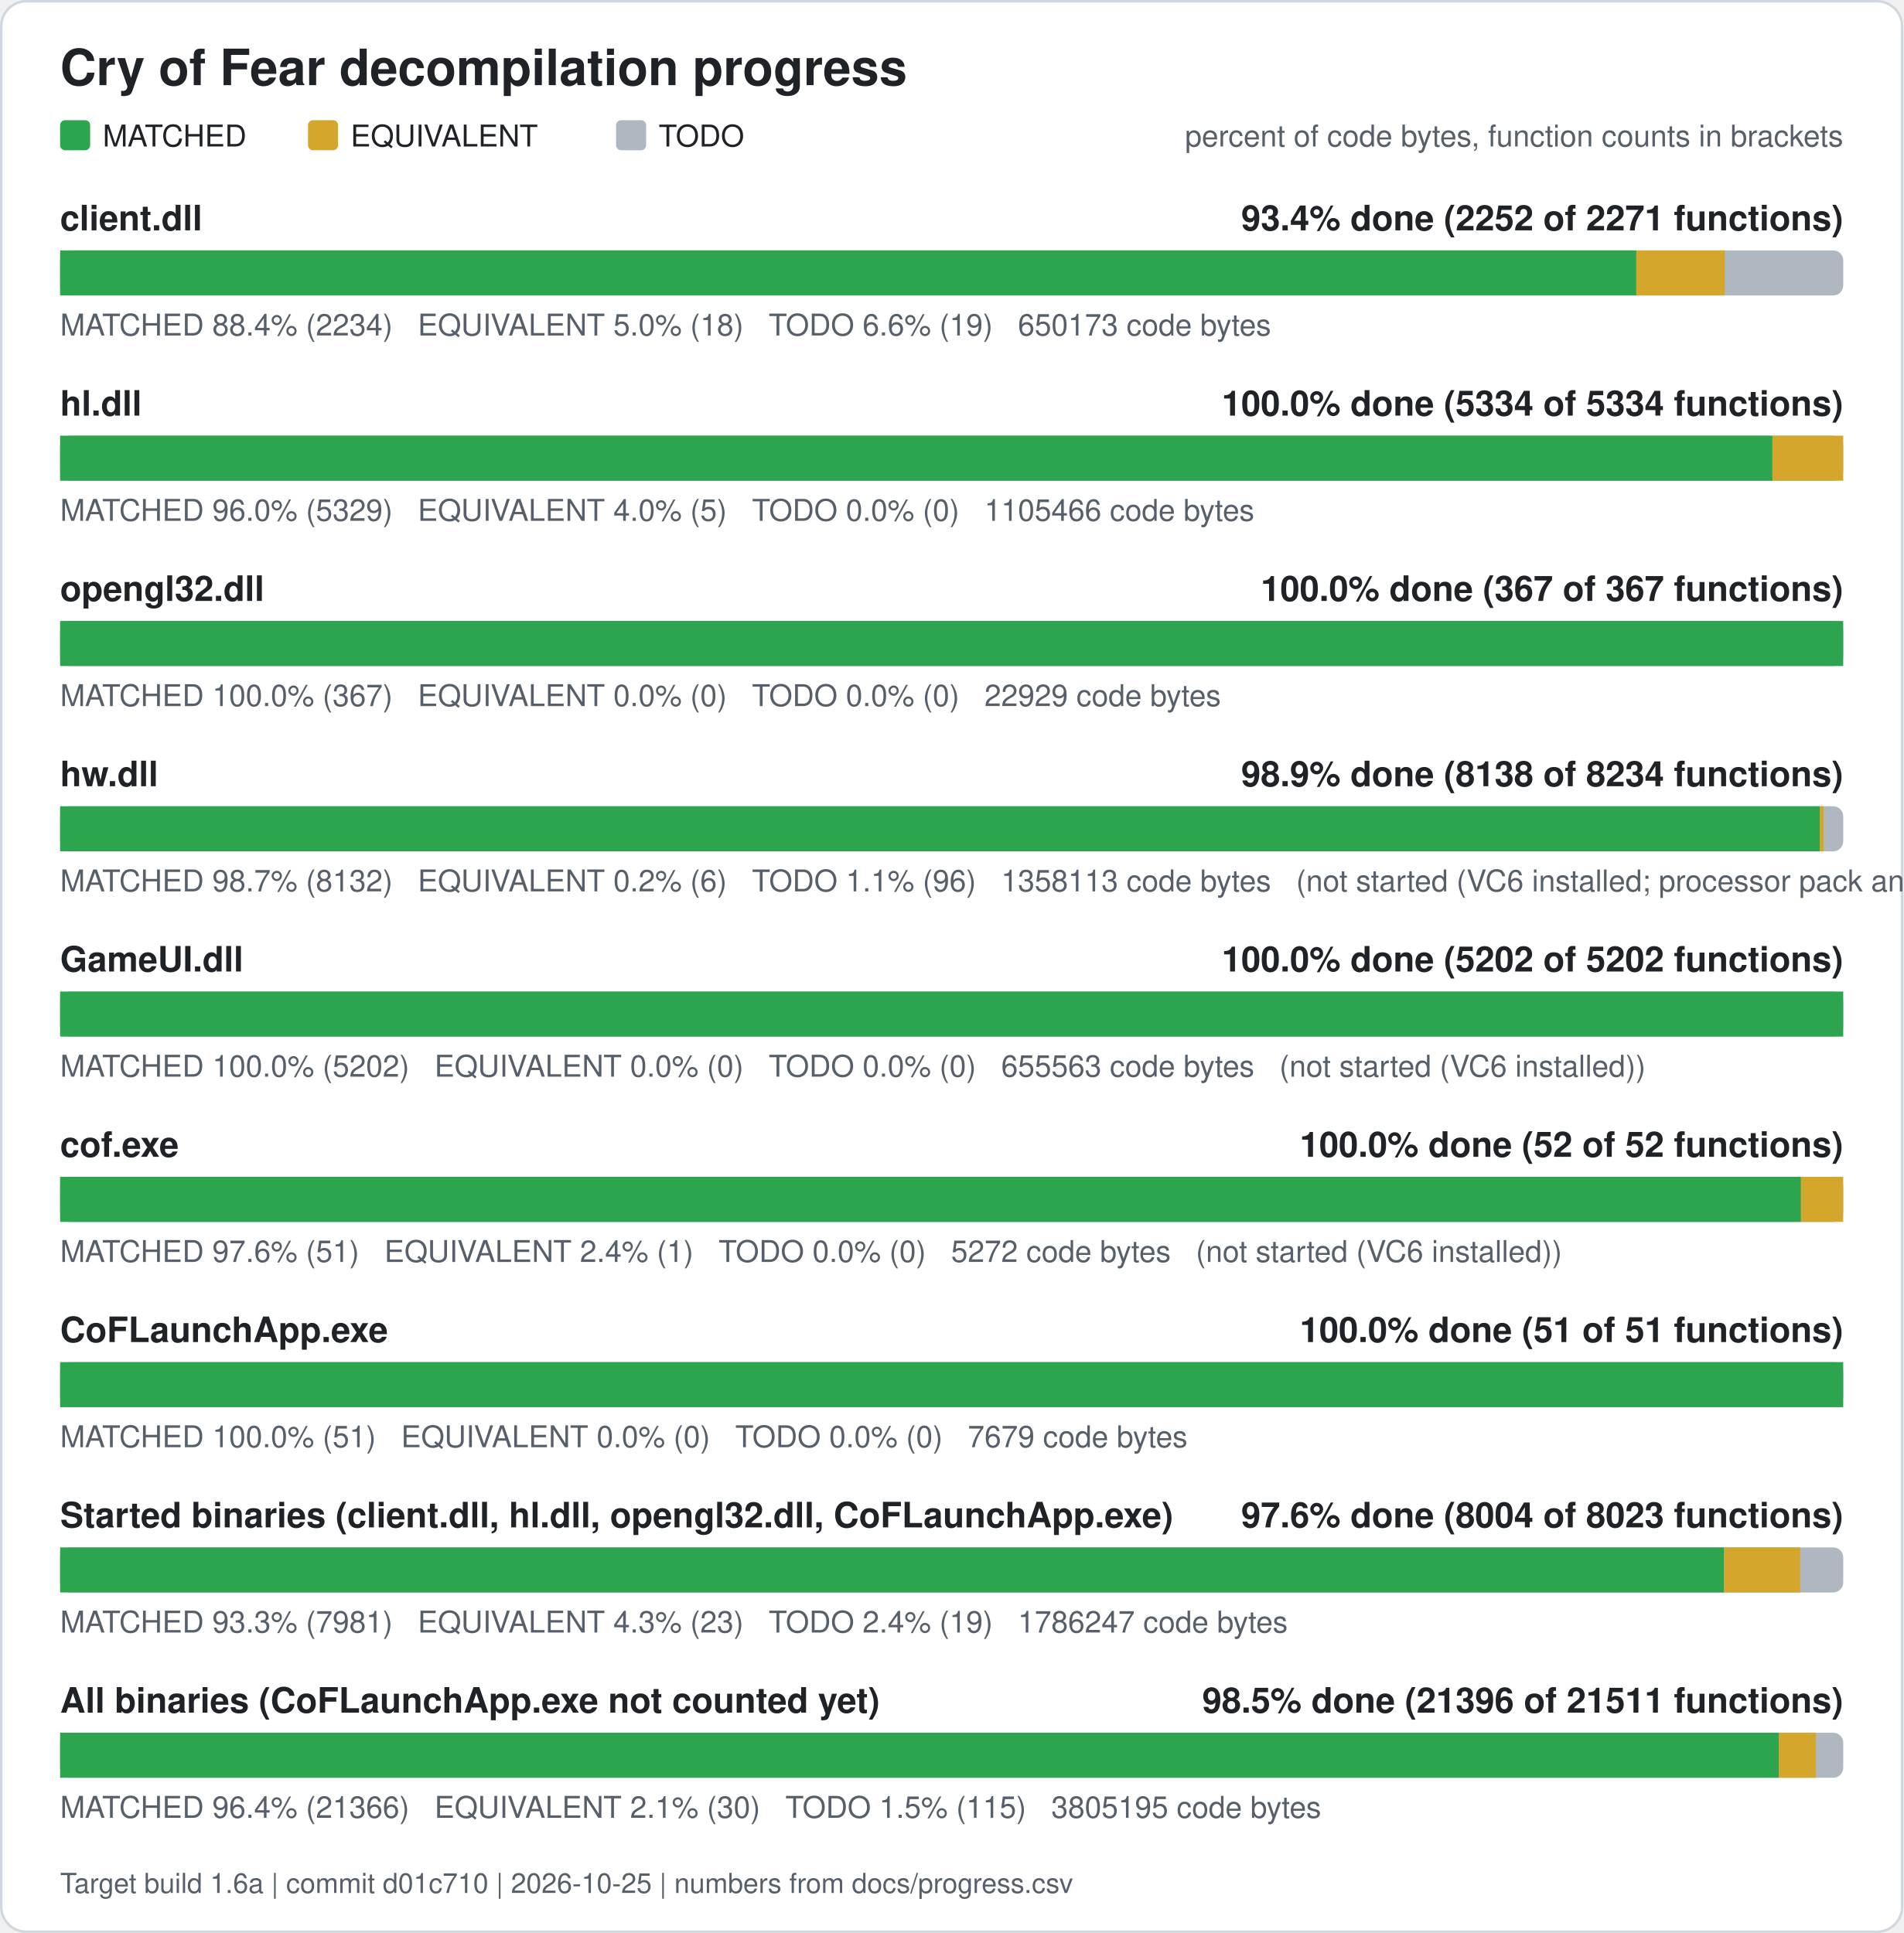
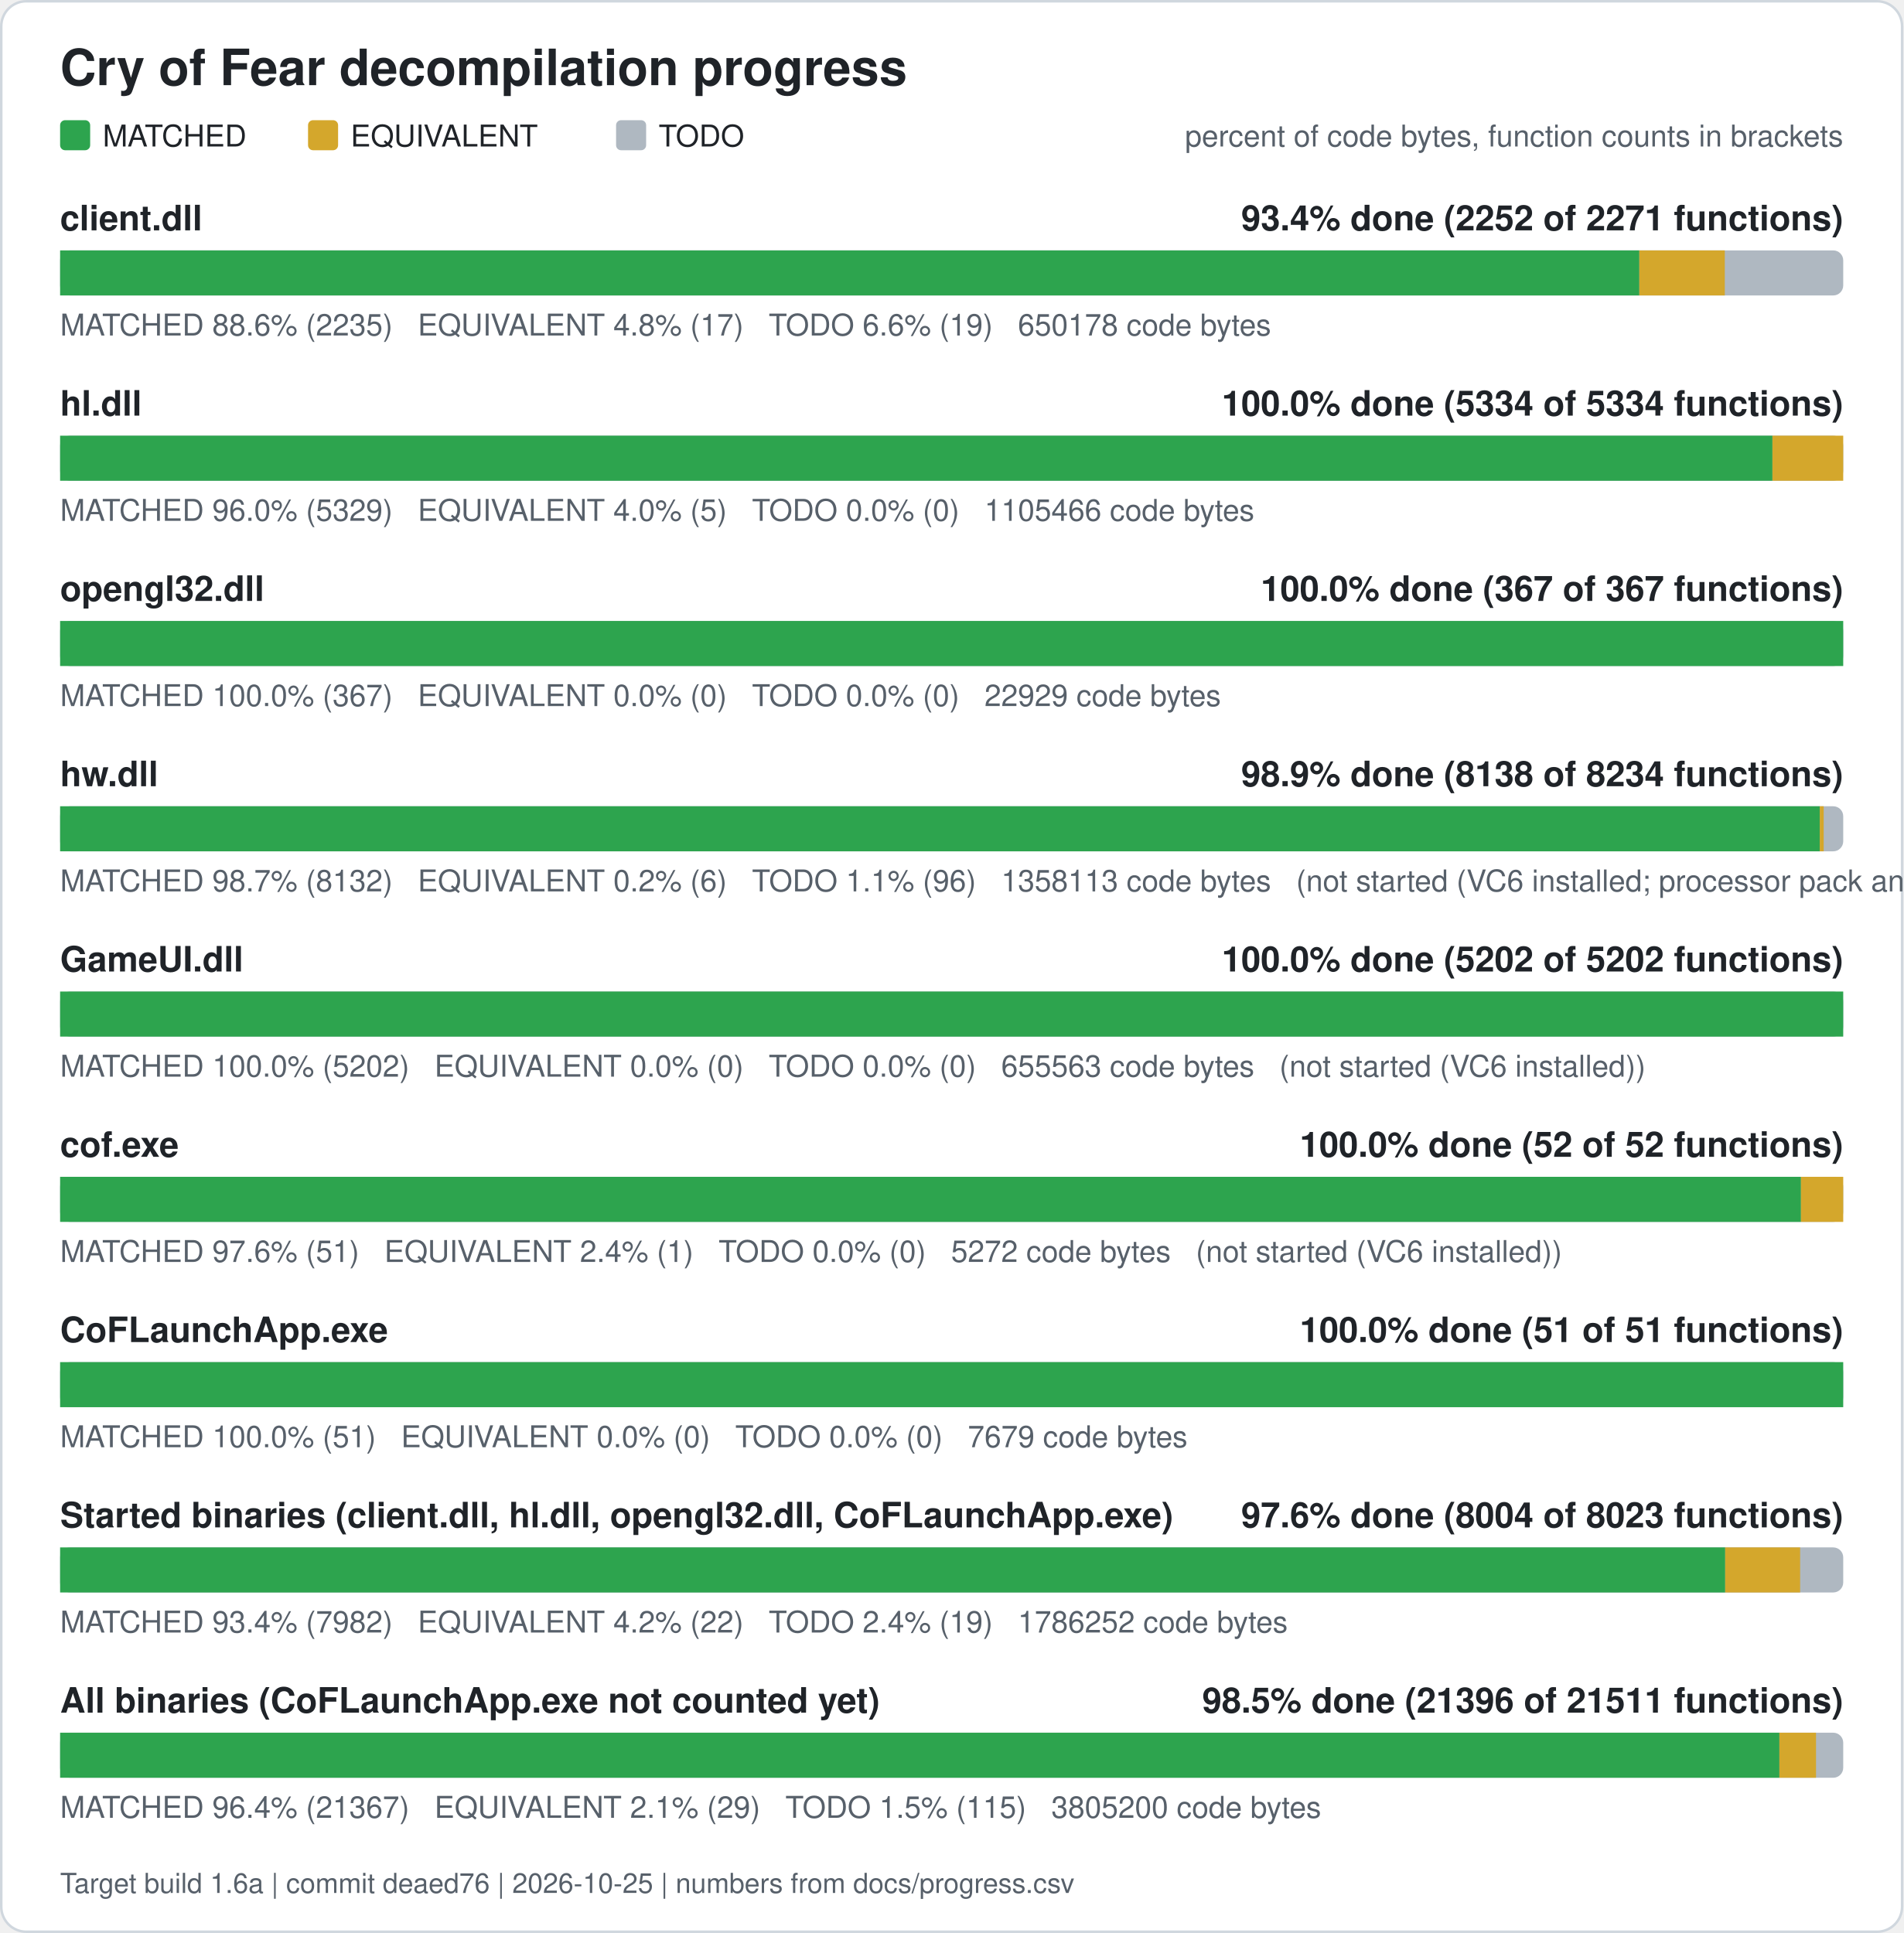
<svg xmlns="http://www.w3.org/2000/svg" width="760" height="772" viewBox="0 0 760 772" role="img" aria-label="Cry of Fear decompilation progress">
  <rect x="0.5" y="0.5" width="759" height="771" rx="10" fill="#ffffff" stroke="#d0d7de" />
  <text x="24" y="34" font-family="Segoe UI, Helvetica, Arial, sans-serif" font-size="20" font-weight="600" fill="#1f2328">Cry of Fear decompilation progress</text>
  <rect x="24" y="48" width="12" height="12" rx="2" fill="#2da44e" />
  <text x="41" y="58.5" font-family="Segoe UI, Helvetica, Arial, sans-serif" font-size="12" fill="#1f2328">MATCHED</text>
  <rect x="123" y="48" width="12" height="12" rx="2" fill="#d4a72c" />
  <text x="140" y="58.5" font-family="Segoe UI, Helvetica, Arial, sans-serif" font-size="12" fill="#1f2328">EQUIVALENT</text>
  <rect x="246" y="48" width="12" height="12" rx="2" fill="#afb8c1" />
  <text x="263" y="58.5" font-family="Segoe UI, Helvetica, Arial, sans-serif" font-size="12" fill="#1f2328">TODO</text>
  <text x="736" y="58.5" font-family="Segoe UI, Helvetica, Arial, sans-serif" font-size="12" fill="#57606a" text-anchor="end">percent of code bytes, function counts in brackets</text>
  <text x="24" y="92" font-family="Segoe UI, Helvetica, Arial, sans-serif" font-size="14" font-weight="600" fill="#1f2328">client.dll</text>
  <text x="736" y="92" font-family="Segoe UI, Helvetica, Arial, sans-serif" font-size="14" font-weight="600" fill="#1f2328" text-anchor="end">93.4% done (2252 of 2271 functions)</text>
  <rect x="24" y="100" width="712" height="18" rx="4" fill="#afb8c1" />
-   <rect x="24.00" y="100" width="629.38" height="18" fill="#2da44e" />
-   <rect x="653.38" y="100" width="35.33" height="18" fill="#d4a72c" />
-   <text x="24" y="134" font-family="Segoe UI, Helvetica, Arial, sans-serif" font-size="12" fill="#57606a" xml:space="preserve">MATCHED 88.4% (2234)   EQUIVALENT 5.0% (18)   TODO 6.6% (19)   650173 code bytes</text>
+   <rect x="24.00" y="100" width="630.58" height="18" fill="#2da44e" />
+   <rect x="654.58" y="100" width="34.13" height="18" fill="#d4a72c" />
+   <text x="24" y="134" font-family="Segoe UI, Helvetica, Arial, sans-serif" font-size="12" fill="#57606a" xml:space="preserve">MATCHED 88.6% (2235)   EQUIVALENT 4.8% (17)   TODO 6.6% (19)   650178 code bytes</text>
  <text x="24" y="166" font-family="Segoe UI, Helvetica, Arial, sans-serif" font-size="14" font-weight="600" fill="#1f2328">hl.dll</text>
  <text x="736" y="166" font-family="Segoe UI, Helvetica, Arial, sans-serif" font-size="14" font-weight="600" fill="#1f2328" text-anchor="end">100.0% done (5334 of 5334 functions)</text>
  <rect x="24" y="174" width="712" height="18" rx="4" fill="#afb8c1" />
  <rect x="24.00" y="174" width="683.73" height="18" fill="#2da44e" />
  <rect x="707.73" y="174" width="28.27" height="18" fill="#d4a72c" />
  <text x="24" y="208" font-family="Segoe UI, Helvetica, Arial, sans-serif" font-size="12" fill="#57606a" xml:space="preserve">MATCHED 96.0% (5329)   EQUIVALENT 4.0% (5)   TODO 0.0% (0)   1105466 code bytes</text>
  <text x="24" y="240" font-family="Segoe UI, Helvetica, Arial, sans-serif" font-size="14" font-weight="600" fill="#1f2328">opengl32.dll</text>
  <text x="736" y="240" font-family="Segoe UI, Helvetica, Arial, sans-serif" font-size="14" font-weight="600" fill="#1f2328" text-anchor="end">100.0% done (367 of 367 functions)</text>
  <rect x="24" y="248" width="712" height="18" rx="4" fill="#afb8c1" />
  <rect x="24.00" y="248" width="712.00" height="18" fill="#2da44e" />
  <text x="24" y="282" font-family="Segoe UI, Helvetica, Arial, sans-serif" font-size="12" fill="#57606a" xml:space="preserve">MATCHED 100.0% (367)   EQUIVALENT 0.0% (0)   TODO 0.0% (0)   22929 code bytes</text>
  <text x="24" y="314" font-family="Segoe UI, Helvetica, Arial, sans-serif" font-size="14" font-weight="600" fill="#1f2328">hw.dll</text>
  <text x="736" y="314" font-family="Segoe UI, Helvetica, Arial, sans-serif" font-size="14" font-weight="600" fill="#1f2328" text-anchor="end">98.9% done (8138 of 8234 functions)</text>
  <rect x="24" y="322" width="712" height="18" rx="4" fill="#afb8c1" />
  <rect x="24.00" y="322" width="702.63" height="18" fill="#2da44e" />
  <rect x="726.63" y="322" width="1.57" height="18" fill="#d4a72c" />
  <text x="24" y="356" font-family="Segoe UI, Helvetica, Arial, sans-serif" font-size="12" fill="#57606a" xml:space="preserve">MATCHED 98.7% (8132)   EQUIVALENT 0.2% (6)   TODO 1.1% (96)   1358113 code bytes   (not started (VC6 installed; processor pack and VS 2005 objects need those compilers))</text>
  <text x="24" y="388" font-family="Segoe UI, Helvetica, Arial, sans-serif" font-size="14" font-weight="600" fill="#1f2328">GameUI.dll</text>
  <text x="736" y="388" font-family="Segoe UI, Helvetica, Arial, sans-serif" font-size="14" font-weight="600" fill="#1f2328" text-anchor="end">100.0% done (5202 of 5202 functions)</text>
  <rect x="24" y="396" width="712" height="18" rx="4" fill="#afb8c1" />
  <rect x="24.00" y="396" width="712.00" height="18" fill="#2da44e" />
  <text x="24" y="430" font-family="Segoe UI, Helvetica, Arial, sans-serif" font-size="12" fill="#57606a" xml:space="preserve">MATCHED 100.0% (5202)   EQUIVALENT 0.0% (0)   TODO 0.0% (0)   655563 code bytes   (not started (VC6 installed))</text>
  <text x="24" y="462" font-family="Segoe UI, Helvetica, Arial, sans-serif" font-size="14" font-weight="600" fill="#1f2328">cof.exe</text>
  <text x="736" y="462" font-family="Segoe UI, Helvetica, Arial, sans-serif" font-size="14" font-weight="600" fill="#1f2328" text-anchor="end">100.0% done (52 of 52 functions)</text>
  <rect x="24" y="470" width="712" height="18" rx="4" fill="#afb8c1" />
  <rect x="24.00" y="470" width="695.12" height="18" fill="#2da44e" />
  <rect x="719.12" y="470" width="16.88" height="18" fill="#d4a72c" />
  <text x="24" y="504" font-family="Segoe UI, Helvetica, Arial, sans-serif" font-size="12" fill="#57606a" xml:space="preserve">MATCHED 97.6% (51)   EQUIVALENT 2.4% (1)   TODO 0.0% (0)   5272 code bytes   (not started (VC6 installed))</text>
  <text x="24" y="536" font-family="Segoe UI, Helvetica, Arial, sans-serif" font-size="14" font-weight="600" fill="#1f2328">CoFLaunchApp.exe</text>
  <text x="736" y="536" font-family="Segoe UI, Helvetica, Arial, sans-serif" font-size="14" font-weight="600" fill="#1f2328" text-anchor="end">100.0% done (51 of 51 functions)</text>
  <rect x="24" y="544" width="712" height="18" rx="4" fill="#afb8c1" />
  <rect x="24.00" y="544" width="712.00" height="18" fill="#2da44e" />
  <text x="24" y="578" font-family="Segoe UI, Helvetica, Arial, sans-serif" font-size="12" fill="#57606a" xml:space="preserve">MATCHED 100.0% (51)   EQUIVALENT 0.0% (0)   TODO 0.0% (0)   7679 code bytes</text>
  <text x="24" y="610" font-family="Segoe UI, Helvetica, Arial, sans-serif" font-size="14" font-weight="600" fill="#1f2328">Started binaries (client.dll, hl.dll, opengl32.dll, CoFLaunchApp.exe)</text>
  <text x="736" y="610" font-family="Segoe UI, Helvetica, Arial, sans-serif" font-size="14" font-weight="600" fill="#1f2328" text-anchor="end">97.6% done (8004 of 8023 functions)</text>
  <rect x="24" y="618" width="712" height="18" rx="4" fill="#afb8c1" />
-   <rect x="24.00" y="618" width="664.43" height="18" fill="#2da44e" />
-   <rect x="688.43" y="618" width="30.36" height="18" fill="#d4a72c" />
-   <text x="24" y="652" font-family="Segoe UI, Helvetica, Arial, sans-serif" font-size="12" fill="#57606a" xml:space="preserve">MATCHED 93.3% (7981)   EQUIVALENT 4.3% (23)   TODO 2.4% (19)   1786247 code bytes</text>
+   <rect x="24.00" y="618" width="664.87" height="18" fill="#2da44e" />
+   <rect x="688.87" y="618" width="29.92" height="18" fill="#d4a72c" />
+   <text x="24" y="652" font-family="Segoe UI, Helvetica, Arial, sans-serif" font-size="12" fill="#57606a" xml:space="preserve">MATCHED 93.4% (7982)   EQUIVALENT 4.2% (22)   TODO 2.4% (19)   1786252 code bytes</text>
  <text x="24" y="684" font-family="Segoe UI, Helvetica, Arial, sans-serif" font-size="14" font-weight="600" fill="#1f2328">All binaries (CoFLaunchApp.exe not counted yet)</text>
  <text x="736" y="684" font-family="Segoe UI, Helvetica, Arial, sans-serif" font-size="14" font-weight="600" fill="#1f2328" text-anchor="end">98.5% done (21396 of 21511 functions)</text>
  <rect x="24" y="692" width="712" height="18" rx="4" fill="#afb8c1" />
-   <rect x="24.00" y="692" width="686.30" height="18" fill="#2da44e" />
-   <rect x="710.30" y="692" width="14.83" height="18" fill="#d4a72c" />
-   <text x="24" y="726" font-family="Segoe UI, Helvetica, Arial, sans-serif" font-size="12" fill="#57606a" xml:space="preserve">MATCHED 96.4% (21366)   EQUIVALENT 2.1% (30)   TODO 1.5% (115)   3805195 code bytes</text>
-   <text x="24" y="756" font-family="Segoe UI, Helvetica, Arial, sans-serif" font-size="11" fill="#57606a">Target build 1.6a | commit d01c710 | 2026-10-25 | numbers from docs/progress.csv</text>
+   <rect x="24.00" y="692" width="686.51" height="18" fill="#2da44e" />
+   <rect x="710.51" y="692" width="14.63" height="18" fill="#d4a72c" />
+   <text x="24" y="726" font-family="Segoe UI, Helvetica, Arial, sans-serif" font-size="12" fill="#57606a" xml:space="preserve">MATCHED 96.4% (21367)   EQUIVALENT 2.1% (29)   TODO 1.5% (115)   3805200 code bytes</text>
+   <text x="24" y="756" font-family="Segoe UI, Helvetica, Arial, sans-serif" font-size="11" fill="#57606a">Target build 1.6a | commit deaed76 | 2026-10-25 | numbers from docs/progress.csv</text>
</svg>
